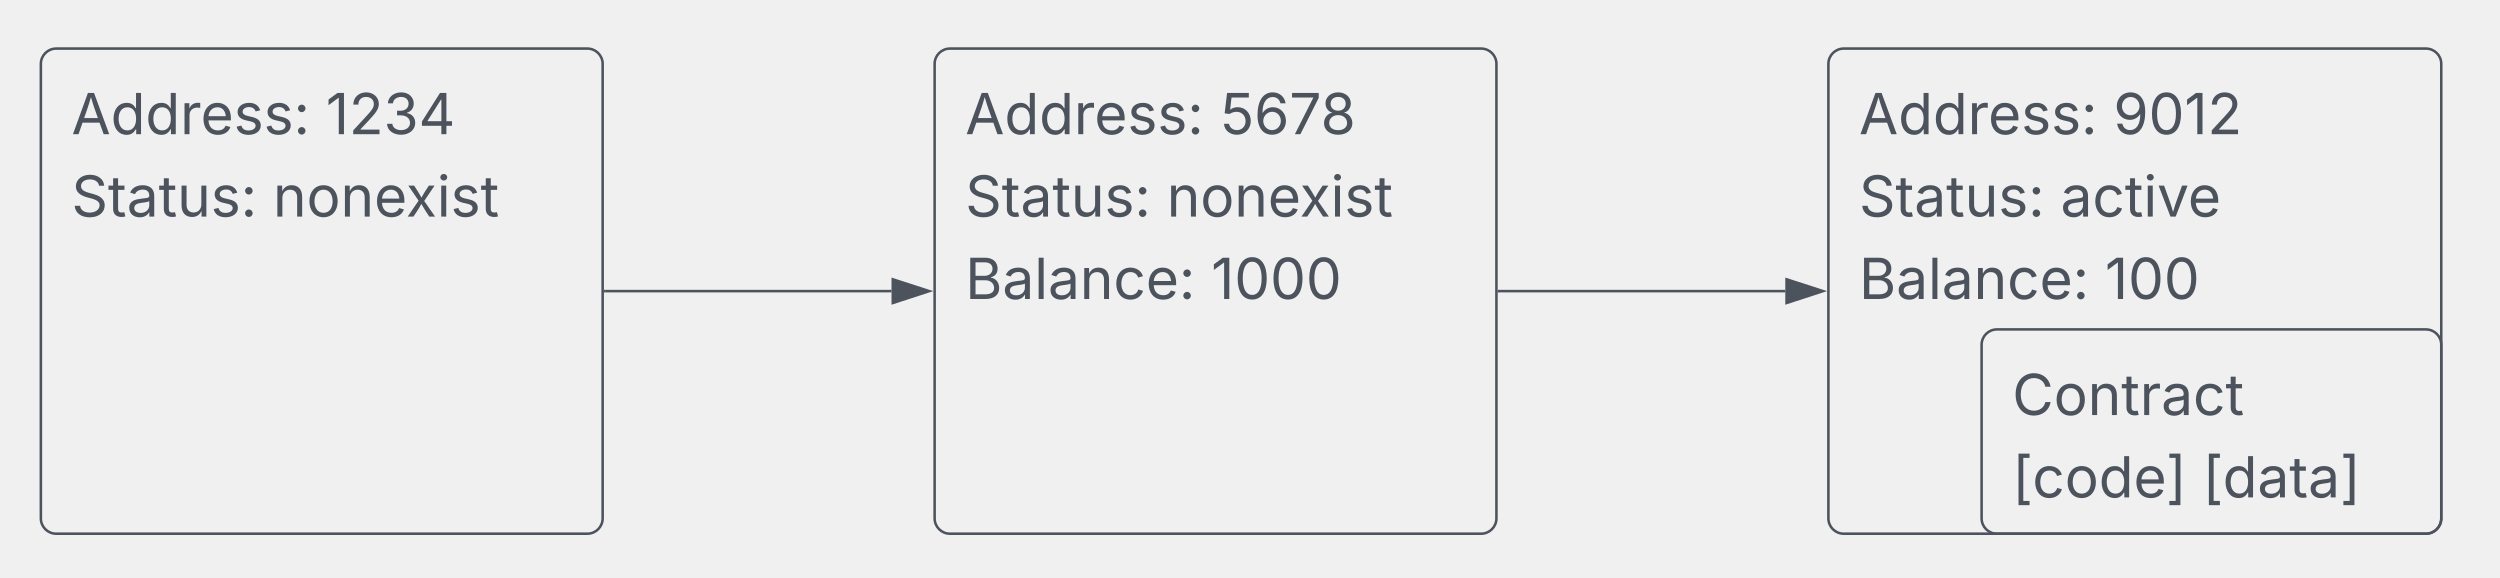
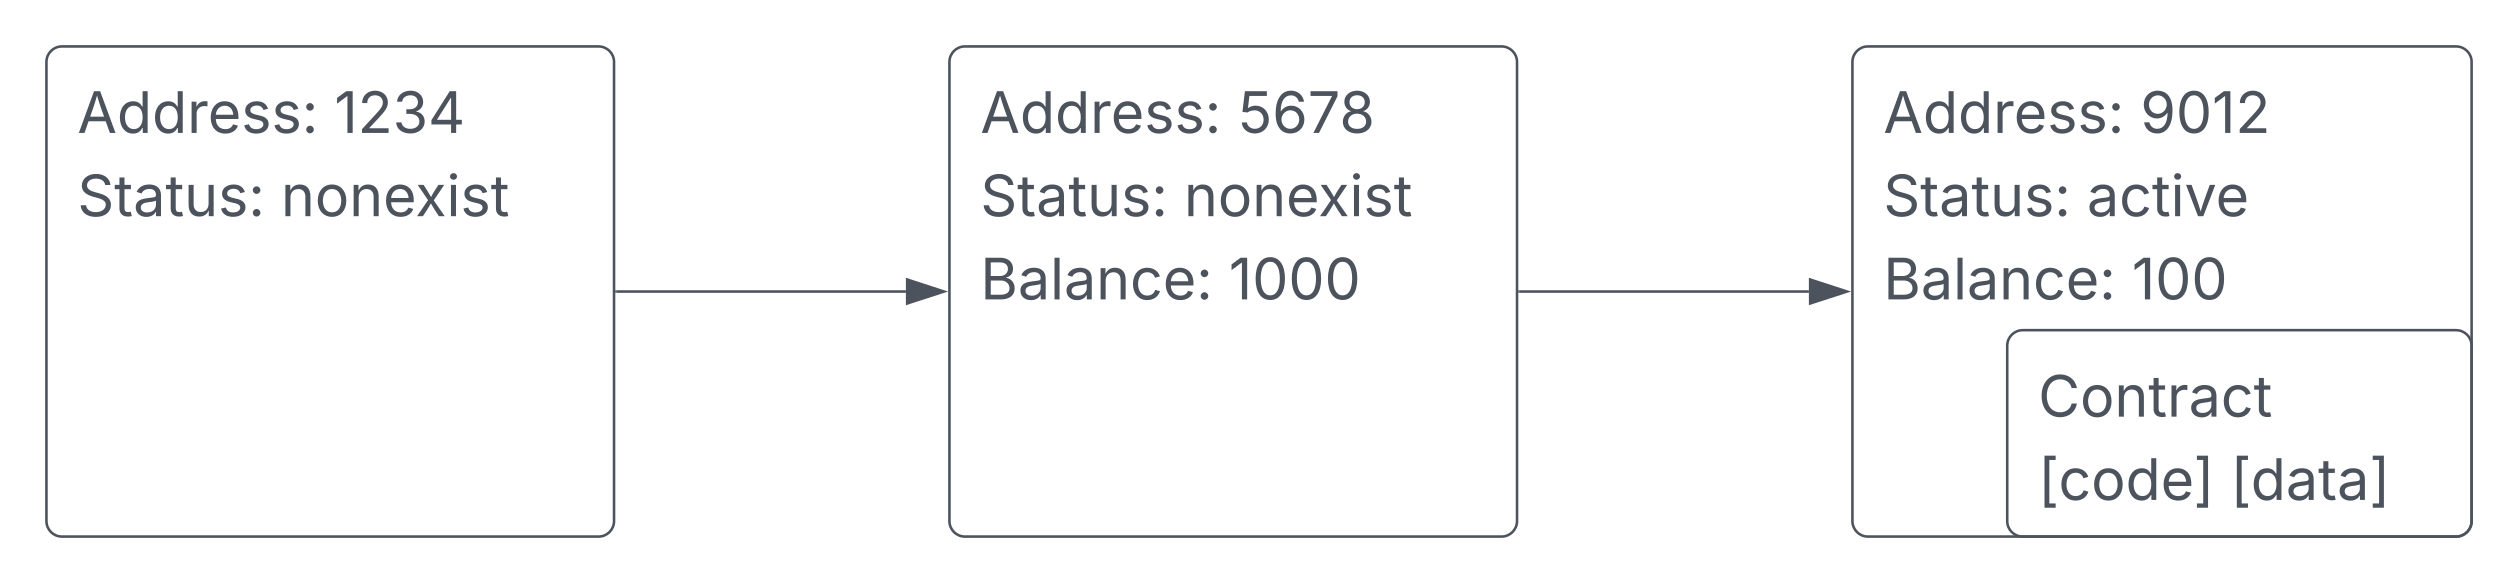
- <svg xmlns="http://www.w3.org/2000/svg" xmlns:ns1="lucid" xmlns:xlink="http://www.w3.org/1999/xlink" width="979" height="226">
-   <g transform="translate(-124 -411)" ns1:page-tab-id="2OJXW9C82kGP">
-     <path d="M140 436.02a6 6 0 0 1 6-6h208a6 6 0 0 1 6 6V614a6 6 0 0 1-6 6H146a6 6 0 0 1-6-6z" stroke="#4c535d" fill-opacity="0" />
-     <use xlink:href="#a" transform="matrix(1,0,0,1,152,442.0247) translate(0 21.52778)" />
-     <use xlink:href="#b" transform="matrix(1,0,0,1,152,442.0247) translate(99.60938 21.52778)" />
-     <use xlink:href="#c" transform="matrix(1,0,0,1,152,442.0247) translate(0 53.7934)" />
-     <use xlink:href="#d" transform="matrix(1,0,0,1,152,442.0247) translate(78.90625 53.7934)" />
-     <path d="M490 436.02a6 6 0 0 1 6-6h208a6 6 0 0 1 6 6V614a6 6 0 0 1-6 6H496a6 6 0 0 1-6-6z" stroke="#4c535d" fill-opacity="0" />
-     <use xlink:href="#a" transform="matrix(1,0,0,1,502,442.0247) translate(0 21.52778)" />
-     <use xlink:href="#e" transform="matrix(1,0,0,1,502,442.0247) translate(99.60938 21.52778)" />
-     <use xlink:href="#c" transform="matrix(1,0,0,1,502,442.0247) translate(0 53.7934)" />
-     <use xlink:href="#f" transform="matrix(1,0,0,1,502,442.0247) translate(78.90625 53.7934)" />
-     <use xlink:href="#g" transform="matrix(1,0,0,1,502,442.0247) translate(0 86.05903)" />
-     <use xlink:href="#h" transform="matrix(1,0,0,1,502,442.0247) translate(96.31076 86.05903)" />
-     <path d="M840 436.02a6 6 0 0 1 6-6h228a6 6 0 0 1 6 6V614a6 6 0 0 1-6 6H846a6 6 0 0 1-6-6z" stroke="#4c535d" fill-opacity="0" />
-     <use xlink:href="#a" transform="matrix(1,0,0,1,852,442.0247) translate(0 21.52778)" />
-     <use xlink:href="#i" transform="matrix(1,0,0,1,852,442.0247) translate(99.60938 21.52778)" />
-     <use xlink:href="#c" transform="matrix(1,0,0,1,852,442.0247) translate(0 53.7934)" />
-     <use xlink:href="#j" transform="matrix(1,0,0,1,852,442.0247) translate(78.90625 53.7934)" />
-     <use xlink:href="#g" transform="matrix(1,0,0,1,852,442.0247) translate(0 86.05903)" />
-     <use xlink:href="#k" transform="matrix(1,0,0,1,852,442.0247) translate(96.31076 86.05903)" />
-     <path d="M361 525h112.12" stroke="#4c535d" fill="none" />
-     <path d="M361 525.5h-.5v-.96h.5z" stroke="#4c535d" stroke-width=".05" fill="#4c535d" />
-     <path d="M487.88 525l-14.26 4.65v-9.27z" stroke="#4c535d" fill="#4c535d" />
-     <path d="M711 525h112.12" stroke="#4c535d" fill="none" />
-     <path d="M711 525.5h-.5v-.96h.5z" stroke="#4c535d" stroke-width=".05" fill="#4c535d" />
-     <path d="M837.88 525l-14.26 4.65v-9.27z" stroke="#4c535d" fill="#4c535d" />
-     <path d="M900 546a6 6 0 0 1 6-6h168a6 6 0 0 1 6 6v68a6 6 0 0 1-6 6H906a6 6 0 0 1-6-6z" stroke="#4c535d" fill-opacity="0" />
+ <svg xmlns="http://www.w3.org/2000/svg" xmlns:ns1="lucid" xmlns:xlink="http://www.w3.org/1999/xlink" width="969" height="224">
+   <g transform="translate(138 -822)" ns1:page-tab-id="2OJXW9C82kGP">
+     <path d="M-500 500h2000v1000H-500z" fill="#fff" />
+     <path d="M-120 846a6 6 0 0 1 6-6H94a6 6 0 0 1 6 6v177.98a6 6 0 0 1-6 6h-208a6 6 0 0 1-6-6z" stroke="#4c535d" fill-opacity="0" />
+     <use xlink:href="#a" transform="matrix(1,0,0,1,-108,852) translate(0 21.52778)" />
+     <use xlink:href="#b" transform="matrix(1,0,0,1,-108,852) translate(99.60938 21.52778)" />
+     <use xlink:href="#c" transform="matrix(1,0,0,1,-108,852) translate(0 53.7934)" />
+     <use xlink:href="#d" transform="matrix(1,0,0,1,-108,852) translate(78.90625 53.7934)" />
+     <path d="M230 846a6 6 0 0 1 6-6h208a6 6 0 0 1 6 6v177.98a6 6 0 0 1-6 6H236a6 6 0 0 1-6-6z" stroke="#4c535d" fill-opacity="0" />
+     <use xlink:href="#a" transform="matrix(1,0,0,1,242,852) translate(0 21.52778)" />
+     <use xlink:href="#e" transform="matrix(1,0,0,1,242,852) translate(99.60938 21.52778)" />
+     <use xlink:href="#c" transform="matrix(1,0,0,1,242,852) translate(0 53.7934)" />
+     <use xlink:href="#f" transform="matrix(1,0,0,1,242,852) translate(78.90625 53.7934)" />
+     <use xlink:href="#g" transform="matrix(1,0,0,1,242,852) translate(0 86.05903)" />
+     <use xlink:href="#h" transform="matrix(1,0,0,1,242,852) translate(96.31076 86.05903)" />
+     <path d="M580 846a6 6 0 0 1 6-6h228a6 6 0 0 1 6 6v177.98a6 6 0 0 1-6 6H586a6 6 0 0 1-6-6z" stroke="#4c535d" fill-opacity="0" />
+     <use xlink:href="#a" transform="matrix(1,0,0,1,592,852) translate(0 21.52778)" />
+     <use xlink:href="#i" transform="matrix(1,0,0,1,592,852) translate(99.60938 21.52778)" />
+     <use xlink:href="#c" transform="matrix(1,0,0,1,592,852) translate(0 53.7934)" />
+     <use xlink:href="#j" transform="matrix(1,0,0,1,592,852) translate(78.90625 53.7934)" />
+     <use xlink:href="#g" transform="matrix(1,0,0,1,592,852) translate(0 86.05903)" />
+     <use xlink:href="#k" transform="matrix(1,0,0,1,592,852) translate(96.31076 86.05903)" />
+     <path d="M101 935h112.12" stroke="#4c535d" fill="none" />
+     <path d="M101 935.46h-.5v-.95h.5z" stroke="#4c535d" stroke-width=".05" fill="#4c535d" />
+     <path d="M227.88 935l-14.26 4.62v-9.27z" stroke="#4c535d" fill="#4c535d" />
+     <path d="M451 935h112.12" stroke="#4c535d" fill="none" />
+     <path d="M451 935.46h-.5v-.95h.5z" stroke="#4c535d" stroke-width=".05" fill="#4c535d" />
+     <path d="M577.88 935l-14.26 4.62v-9.27z" stroke="#4c535d" fill="#4c535d" />
+     <path d="M640 955.98a6 6 0 0 1 6-6h168a6 6 0 0 1 6 6v68a6 6 0 0 1-6 6H646a6 6 0 0 1-6-6z" stroke="#4c535d" fill-opacity="0" />
    <g>
-       <use xlink:href="#l" transform="matrix(1,0,0,1,912,552) translate(0 21.52778)" />
-       <use xlink:href="#m" transform="matrix(1,0,0,1,912,552) translate(0 53.7934)" />
-       <use xlink:href="#n" transform="matrix(1,0,0,1,912,552) translate(74.54427 53.7934)" />
+       <use xlink:href="#l" transform="matrix(1,0,0,1,652,961.9753) translate(0 21.52778)" />
+       <use xlink:href="#m" transform="matrix(1,0,0,1,652,961.9753) translate(0 53.7934)" />
+       <use xlink:href="#n" transform="matrix(1,0,0,1,652,961.9753) translate(74.54427 53.7934)" />
    </g>
    <defs>
      <path fill="#4c535d" d="M52 0l541-1490h220L1361 0h-200l-149-416H398L254 0H52zm404-582h497c-103-290-145-390-251-756-108 377-145 460-246 756" id="o" />
      <path fill="#4c535d" d="M577 24c-279 0-473-224-473-580 0-354 195-576 474-576 218 0 287 134 324 193h14v-551h180V0H922v-173h-20C865-111 790 24 577 24zm27-161c203 0 314-172 314-421 0-247-108-413-314-413-212 0-317 181-317 413 0 235 108 421 317 421" id="p" />
      <path fill="#4c535d" d="M158 0v-1118h174v172h12c41-113 157-188 290-188 26 0 70 2 91 3v181c-11-2-60-10-108-10-161 0-279 109-279 260V0H158" id="q" />
      <path fill="#4c535d" d="M628 24c-324 0-524-230-524-574 0-343 198-582 503-582 237 0 487 146 487 559v75H286c9 234 145 362 343 362 132 0 231-58 273-172l174 48C1024-91 857 24 628 24zM287-650h624c-17-190-120-322-304-322-192 0-309 151-320 322" id="r" />
      <path fill="#4c535d" d="M538 24C308 24 148-78 108-271l171-41c32 123 123 178 257 178 156 0 256-77 256-169 0-77-54-128-164-154l-186-44c-203-48-300-148-300-305 0-192 176-326 414-326 230 0 351 112 402 269l-163 42c-31-80-94-158-238-158-133 0-233 69-233 162 0 83 57 129 188 160l169 40c203 48 298 149 298 302 0 196-179 339-441 339" id="s" />
      <path fill="#4c535d" d="M295 13c-75 0-135-60-135-135s60-135 135-135 135 60 135 135S370 13 295 13zm0-809c-75 0-135-60-135-135s60-135 135-135 135 60 135 135-60 135-135 135" id="t" />
      <g id="a">
        <use transform="matrix(0.01085069,0,0,0.01085069,0,0)" xlink:href="#o" />
        <use transform="matrix(0.01085069,0,0,0.01085069,15.33203,0)" xlink:href="#p" />
        <use transform="matrix(0.01085069,0,0,0.01085069,28.9388,0)" xlink:href="#p" />
        <use transform="matrix(0.01085069,0,0,0.01085069,42.54557,0)" xlink:href="#q" />
        <use transform="matrix(0.01085069,0,0,0.01085069,50.54253,0)" xlink:href="#r" />
        <use transform="matrix(0.01085069,0,0,0.01085069,63.49826,0)" xlink:href="#s" />
        <use transform="matrix(0.01085069,0,0,0.01085069,75.22786,0)" xlink:href="#s" />
        <use transform="matrix(0.01085069,0,0,0.01085069,86.95747,0)" xlink:href="#t" />
      </g>
      <path fill="#4c535d" d="M653-1490V0H466v-1314h-10L96-1047v-204l324-239h233" id="u" />
      <path fill="#4c535d" d="M154 0v-137l495-537c165-179 249-281 249-418 0-156-121-253-280-253-170 0-278 110-278 278H158c0-264 200-443 465-443 266 0 455 183 455 416 0 161-73 288-336 568L416-179v12h687V0H154" id="v" />
      <path fill="#4c535d" d="M635 20c-292 0-500-160-510-396h192c11 142 145 229 315 229 187 0 323-105 323-260 0-161-125-274-346-274H488v-165h121c174 0 294-100 294-254 0-148-104-245-266-245-152 0-291 85-297 230H157c8-234 222-395 484-395 278 0 448 188 448 400 0 168-95 291-247 336v12c190 31 301 169 301 357 0 244-216 425-508 425" id="w" />
      <path fill="#4c535d" d="M120-303v-155l652-1032h231v1020h202v167h-202V0H821v-303H120zm702-167v-782h-12L323-482v12h499" id="x" />
      <g id="b">
        <use transform="matrix(0.01085069,0,0,0.01085069,0,0)" xlink:href="#u" />
        <use transform="matrix(0.01085069,0,0,0.01085069,9.038628,0)" xlink:href="#v" />
        <use transform="matrix(0.01085069,0,0,0.01085069,22.59115,0)" xlink:href="#w" />
        <use transform="matrix(0.01085069,0,0,0.01085069,36.31727,0)" xlink:href="#x" />
      </g>
      <path fill="#4c535d" d="M657 26c-323 0-524-166-541-416h195c15 169 171 246 346 246 202 0 356-106 356-265 5-203-294-238-475-293-239-73-380-191-380-389 0-252 224-419 512-419 294 0 499 171 508 396H992c-17-145-151-228-328-228-193 0-321 102-321 242 0 156 175 211 284 241l149 41c160 44 422 134 422 412 0 244-197 432-541 432" id="y" />
      <path fill="#4c535d" d="M598-1118v154H368v674c0 100 37 144 132 144 23 0 62-6 92-12L629-6c-37 13-88 20-134 20-193 0-307-107-307-290v-688H20v-154h168v-266h180v266h230" id="z" />
      <path fill="#4c535d" d="M471 26C259 26 90-98 90-318c0-256 228-303 435-329 202-27 287-16 287-108 0-139-79-219-234-219-161 0-248 86-283 164l-173-57c86-203 278-265 451-265 150 0 419 46 419 395V0H815v-152h-12C765-73 660 26 471 26zm31-159c199 0 310-134 310-271v-155c-30 35-226 55-295 64-131 17-246 59-246 186 0 116 97 176 231 176" id="A" />
      <path fill="#4c535d" d="M537 14c-226 0-379-139-379-422v-710h180v695c0 172 97 275 253 275 160 0 281-109 281-300v-670h181V0H879v-209C806-46 684 14 537 14" id="B" />
      <g id="c">
        <use transform="matrix(0.01085069,0,0,0.01085069,0,0)" xlink:href="#y" />
        <use transform="matrix(0.01085069,0,0,0.01085069,14.25781,0)" xlink:href="#z" />
        <use transform="matrix(0.01085069,0,0,0.01085069,21.63628,0)" xlink:href="#A" />
        <use transform="matrix(0.01085069,0,0,0.01085069,34.11458,0)" xlink:href="#z" />
        <use transform="matrix(0.01085069,0,0,0.01085069,41.38455,0)" xlink:href="#B" />
        <use transform="matrix(0.01085069,0,0,0.01085069,54.52474,0)" xlink:href="#s" />
        <use transform="matrix(0.01085069,0,0,0.01085069,66.25434,0)" xlink:href="#t" />
      </g>
      <path fill="#4c535d" d="M338-670V0H158v-1118h173l1 207c72-158 192-221 342-221 226 0 378 139 378 422V0H872v-695c0-172-96-275-252-275-161 0-282 109-282 300" id="C" />
      <path fill="#4c535d" d="M613 24c-304 0-509-231-509-576 0-350 205-580 509-580 305 0 511 230 511 580 0 345-206 576-511 576zm0-161c226 0 329-195 329-415 0-222-103-419-329-419-223 0-326 196-326 419 0 220 103 415 326 415" id="D" />
      <path fill="#4c535d" d="M65 0l393-574-370-544h210c88 136 192 297 267 435 67-142 176-302 264-435h206L661-564 1053 0H844c-94-144-206-310-287-458C484-308 366-142 273 0H65" id="E" />
      <path fill="#4c535d" d="M158 0v-1118h180V0H158zm91-1301c-68 0-125-53-125-119s57-119 125-119c69 0 126 53 126 119s-57 119-126 119" id="F" />
      <g id="d">
        <use transform="matrix(0.01085069,0,0,0.01085069,0,0)" xlink:href="#C" />
        <use transform="matrix(0.01085069,0,0,0.01085069,13.12934,0)" xlink:href="#D" />
        <use transform="matrix(0.01085069,0,0,0.01085069,26.45399,0)" xlink:href="#C" />
        <use transform="matrix(0.01085069,0,0,0.01085069,39.58333,0)" xlink:href="#r" />
        <use transform="matrix(0.01085069,0,0,0.01085069,52.03993,0)" xlink:href="#E" />
        <use transform="matrix(0.01085069,0,0,0.01085069,64.17101,0)" xlink:href="#F" />
        <use transform="matrix(0.01085069,0,0,0.01085069,69.55295,0)" xlink:href="#s" />
        <use transform="matrix(0.01085069,0,0,0.01085069,81.28255,0)" xlink:href="#z" />
      </g>
      <path fill="#4c535d" d="M626 20c-262 0-458-168-468-396h184c12 133 134 229 284 229 180 0 311-137 311-326 0-192-136-335-323-335-92 0-196 33-255 78l-178-22 88-738h784v167H429l-51 435h8c61-51 160-87 263-87 273 0 474 211 474 499 0 286-210 496-497 496" id="G" />
      <path fill="#4c535d" d="M646 20c-249 0-524-159-524-708 0-524 209-822 547-822 250 0 431 161 467 395H950c-33-129-126-227-281-227-229 0-367 208-367 566h12c80-124 212-198 367-198 255 0 467 205 467 493 0 278-198 501-502 501zm0-167c179 0 318-148 318-334 0-182-133-328-313-328-181 0-322 156-322 330 0 176 134 332 317 332" id="H" />
      <path fill="#4c535d" d="M200 0l662-1311v-12H98v-167h963v177L400 0H200" id="I" />
      <path fill="#4c535d" d="M633 20c-303 0-511-173-511-416 0-188 124-348 291-378v-8c-145-37-237-174-237-332 0-227 192-396 457-396 261 0 456 169 456 396 0 158-94 295-235 332v8c162 30 291 190 291 378 0 243-212 416-512 416zm0-165c197 0 322-103 322-261 0-165-138-283-322-283-188 0-324 118-324 283 0 158 123 261 324 261zm0-703c157 0 272-101 272-252 0-149-110-246-272-246-165 0-273 97-273 246 0 151 112 252 273 252" id="J" />
      <g id="e">
        <use transform="matrix(0.01085069,0,0,0.01085069,0,0)" xlink:href="#G" />
        <use transform="matrix(0.01085069,0,0,0.01085069,13.50911,0)" xlink:href="#H" />
        <use transform="matrix(0.01085069,0,0,0.01085069,27.2895,0)" xlink:href="#I" />
        <use transform="matrix(0.01085069,0,0,0.01085069,39.55078,0)" xlink:href="#J" />
      </g>
      <g id="f">
        <use transform="matrix(0.01085069,0,0,0.01085069,0,0)" xlink:href="#C" />
        <use transform="matrix(0.01085069,0,0,0.01085069,13.12934,0)" xlink:href="#D" />
        <use transform="matrix(0.01085069,0,0,0.01085069,26.45399,0)" xlink:href="#C" />
        <use transform="matrix(0.01085069,0,0,0.01085069,39.58333,0)" xlink:href="#r" />
        <use transform="matrix(0.01085069,0,0,0.01085069,52.03993,0)" xlink:href="#E" />
        <use transform="matrix(0.01085069,0,0,0.01085069,64.17101,0)" xlink:href="#F" />
        <use transform="matrix(0.01085069,0,0,0.01085069,69.55295,0)" xlink:href="#s" />
        <use transform="matrix(0.01085069,0,0,0.01085069,81.28255,0)" xlink:href="#z" />
      </g>
      <path fill="#4c535d" d="M180 0v-1490h528c311 0 458 177 458 395 0 191-114 278-244 313v14c139 9 302 137 302 371 0 225-148 397-499 397H180zm190-168h350c232 0 321-102 321-231 0-149-120-277-311-277H370v508zm0-668h328c160 0 286-101 286-255 0-129-87-231-280-231H370v486" id="K" />
      <path fill="#4c535d" d="M338-1490V0H158v-1490h180" id="L" />
      <path fill="#4c535d" d="M613 24c-304 0-509-231-509-576 0-350 205-580 509-580 216 0 392 114 453 309l-173 49c-33-115-133-197-280-197-223 0-326 196-326 419 0 220 103 415 326 415 150 0 252-85 285-206l172 49C1010-95 832 24 613 24" id="M" />
      <g id="g">
        <use transform="matrix(0.01085069,0,0,0.01085069,0,0)" xlink:href="#K" />
        <use transform="matrix(0.01085069,0,0,0.01085069,14.53993,0)" xlink:href="#A" />
        <use transform="matrix(0.01085069,0,0,0.01085069,27.01823,0)" xlink:href="#L" />
        <use transform="matrix(0.01085069,0,0,0.01085069,32.40017,0)" xlink:href="#A" />
        <use transform="matrix(0.01085069,0,0,0.01085069,44.87847,0)" xlink:href="#C" />
        <use transform="matrix(0.01085069,0,0,0.01085069,58.00781,0)" xlink:href="#M" />
        <use transform="matrix(0.01085069,0,0,0.01085069,70.70312,0)" xlink:href="#r" />
        <use transform="matrix(0.01085069,0,0,0.01085069,83.65885,0)" xlink:href="#t" />
      </g>
      <path fill="#4c535d" d="M646 20c-332 0-524-278-524-764 0-483 194-766 524-766s524 283 524 766c0 485-191 764-524 764zm0-166c218 0 341-220 341-598 0-380-123-601-341-601s-341 222-341 601c0 378 123 598 341 598" id="N" />
      <g id="h">
        <use transform="matrix(0.01085069,0,0,0.01085069,0,0)" xlink:href="#u" />
        <use transform="matrix(0.01085069,0,0,0.01085069,9.038628,0)" xlink:href="#N" />
        <use transform="matrix(0.01085069,0,0,0.01085069,23.05773,0)" xlink:href="#N" />
        <use transform="matrix(0.01085069,0,0,0.01085069,37.07682,0)" xlink:href="#N" />
      </g>
      <path fill="#4c535d" d="M603 20c-253 0-434-161-469-399h188c31 132 124 231 281 231 227 0 367-207 367-568h-12c-80 122-211 199-367 199-257 0-469-206-469-493 0-278 200-505 506-500 245 4 520 158 520 706 0 527-208 824-545 824zm16-703c181 0 324-157 324-332 0-171-135-328-318-328-180 0-317 148-317 332 0 183 131 328 311 328" id="O" />
      <g id="i">
        <use transform="matrix(0.01085069,0,0,0.01085069,0,0)" xlink:href="#O" />
        <use transform="matrix(0.01085069,0,0,0.01085069,13.78038,0)" xlink:href="#N" />
        <use transform="matrix(0.01085069,0,0,0.01085069,27.79948,0)" xlink:href="#u" />
        <use transform="matrix(0.01085069,0,0,0.01085069,36.83811,0)" xlink:href="#v" />
      </g>
      <path fill="#4c535d" d="M481 0L54-1118h197c107 314 236 620 325 951 87-331 217-637 324-951h197L670 0H481" id="P" />
      <g id="j">
        <use transform="matrix(0.01085069,0,0,0.01085069,0,0)" xlink:href="#A" />
        <use transform="matrix(0.01085069,0,0,0.01085069,12.4783,0)" xlink:href="#M" />
        <use transform="matrix(0.01085069,0,0,0.01085069,25.17361,0)" xlink:href="#z" />
        <use transform="matrix(0.01085069,0,0,0.01085069,32.44358,0)" xlink:href="#F" />
        <use transform="matrix(0.01085069,0,0,0.01085069,37.82552,0)" xlink:href="#P" />
        <use transform="matrix(0.01085069,0,0,0.01085069,49.88064,0)" xlink:href="#r" />
      </g>
      <g id="k">
        <use transform="matrix(0.01085069,0,0,0.01085069,0,0)" xlink:href="#u" />
        <use transform="matrix(0.01085069,0,0,0.01085069,9.038628,0)" xlink:href="#N" />
        <use transform="matrix(0.01085069,0,0,0.01085069,23.05773,0)" xlink:href="#N" />
      </g>
      <path fill="#4c535d" d="M783 20c-382 0-661-292-661-764 0-473 279-766 661-766 302 0 548 182 601 489h-190c-42-204-217-313-411-313-268 0-476 208-476 590 0 381 209 588 476 588 195 0 369-110 411-313h190c-52 303-296 489-601 489" id="Q" />
      <g id="l">
        <use transform="matrix(0.01085069,0,0,0.01085069,0,0)" xlink:href="#Q" />
        <use transform="matrix(0.01085069,0,0,0.01085069,16.23264,0)" xlink:href="#D" />
        <use transform="matrix(0.01085069,0,0,0.01085069,29.55729,0)" xlink:href="#C" />
        <use transform="matrix(0.01085069,0,0,0.01085069,42.68663,0)" xlink:href="#z" />
        <use transform="matrix(0.01085069,0,0,0.01085069,49.9566,0)" xlink:href="#q" />
        <use transform="matrix(0.01085069,0,0,0.01085069,58.32248,0)" xlink:href="#A" />
        <use transform="matrix(0.01085069,0,0,0.01085069,70.80078,0)" xlink:href="#M" />
        <use transform="matrix(0.01085069,0,0,0.01085069,83.49609,0)" xlink:href="#z" />
      </g>
      <path fill="#4c535d" d="M226 279v-1860h398v153H398V126h226v153H226" id="R" />
      <path fill="#4c535d" d="M123 279V126h226v-1554H123v-153h398V279H123" id="S" />
      <g id="m">
        <use transform="matrix(0.01085069,0,0,0.01085069,0,0)" xlink:href="#R" />
        <use transform="matrix(0.01085069,0,0,0.01085069,7.855903,0)" xlink:href="#M" />
        <use transform="matrix(0.01085069,0,0,0.01085069,20.55122,0)" xlink:href="#D" />
        <use transform="matrix(0.01085069,0,0,0.01085069,33.87587,0)" xlink:href="#p" />
        <use transform="matrix(0.01085069,0,0,0.01085069,47.48264,0)" xlink:href="#r" />
        <use transform="matrix(0.01085069,0,0,0.01085069,60.1888,0)" xlink:href="#S" />
      </g>
      <g id="n">
        <use transform="matrix(0.01085069,0,0,0.01085069,0,0)" xlink:href="#R" />
        <use transform="matrix(0.01085069,0,0,0.01085069,7.855903,0)" xlink:href="#p" />
        <use transform="matrix(0.01085069,0,0,0.01085069,21.46267,0)" xlink:href="#A" />
        <use transform="matrix(0.01085069,0,0,0.01085069,33.94097,0)" xlink:href="#z" />
        <use transform="matrix(0.01085069,0,0,0.01085069,41.31944,0)" xlink:href="#A" />
        <use transform="matrix(0.01085069,0,0,0.01085069,53.79774,0)" xlink:href="#S" />
      </g>
    </defs>
  </g>
</svg>
